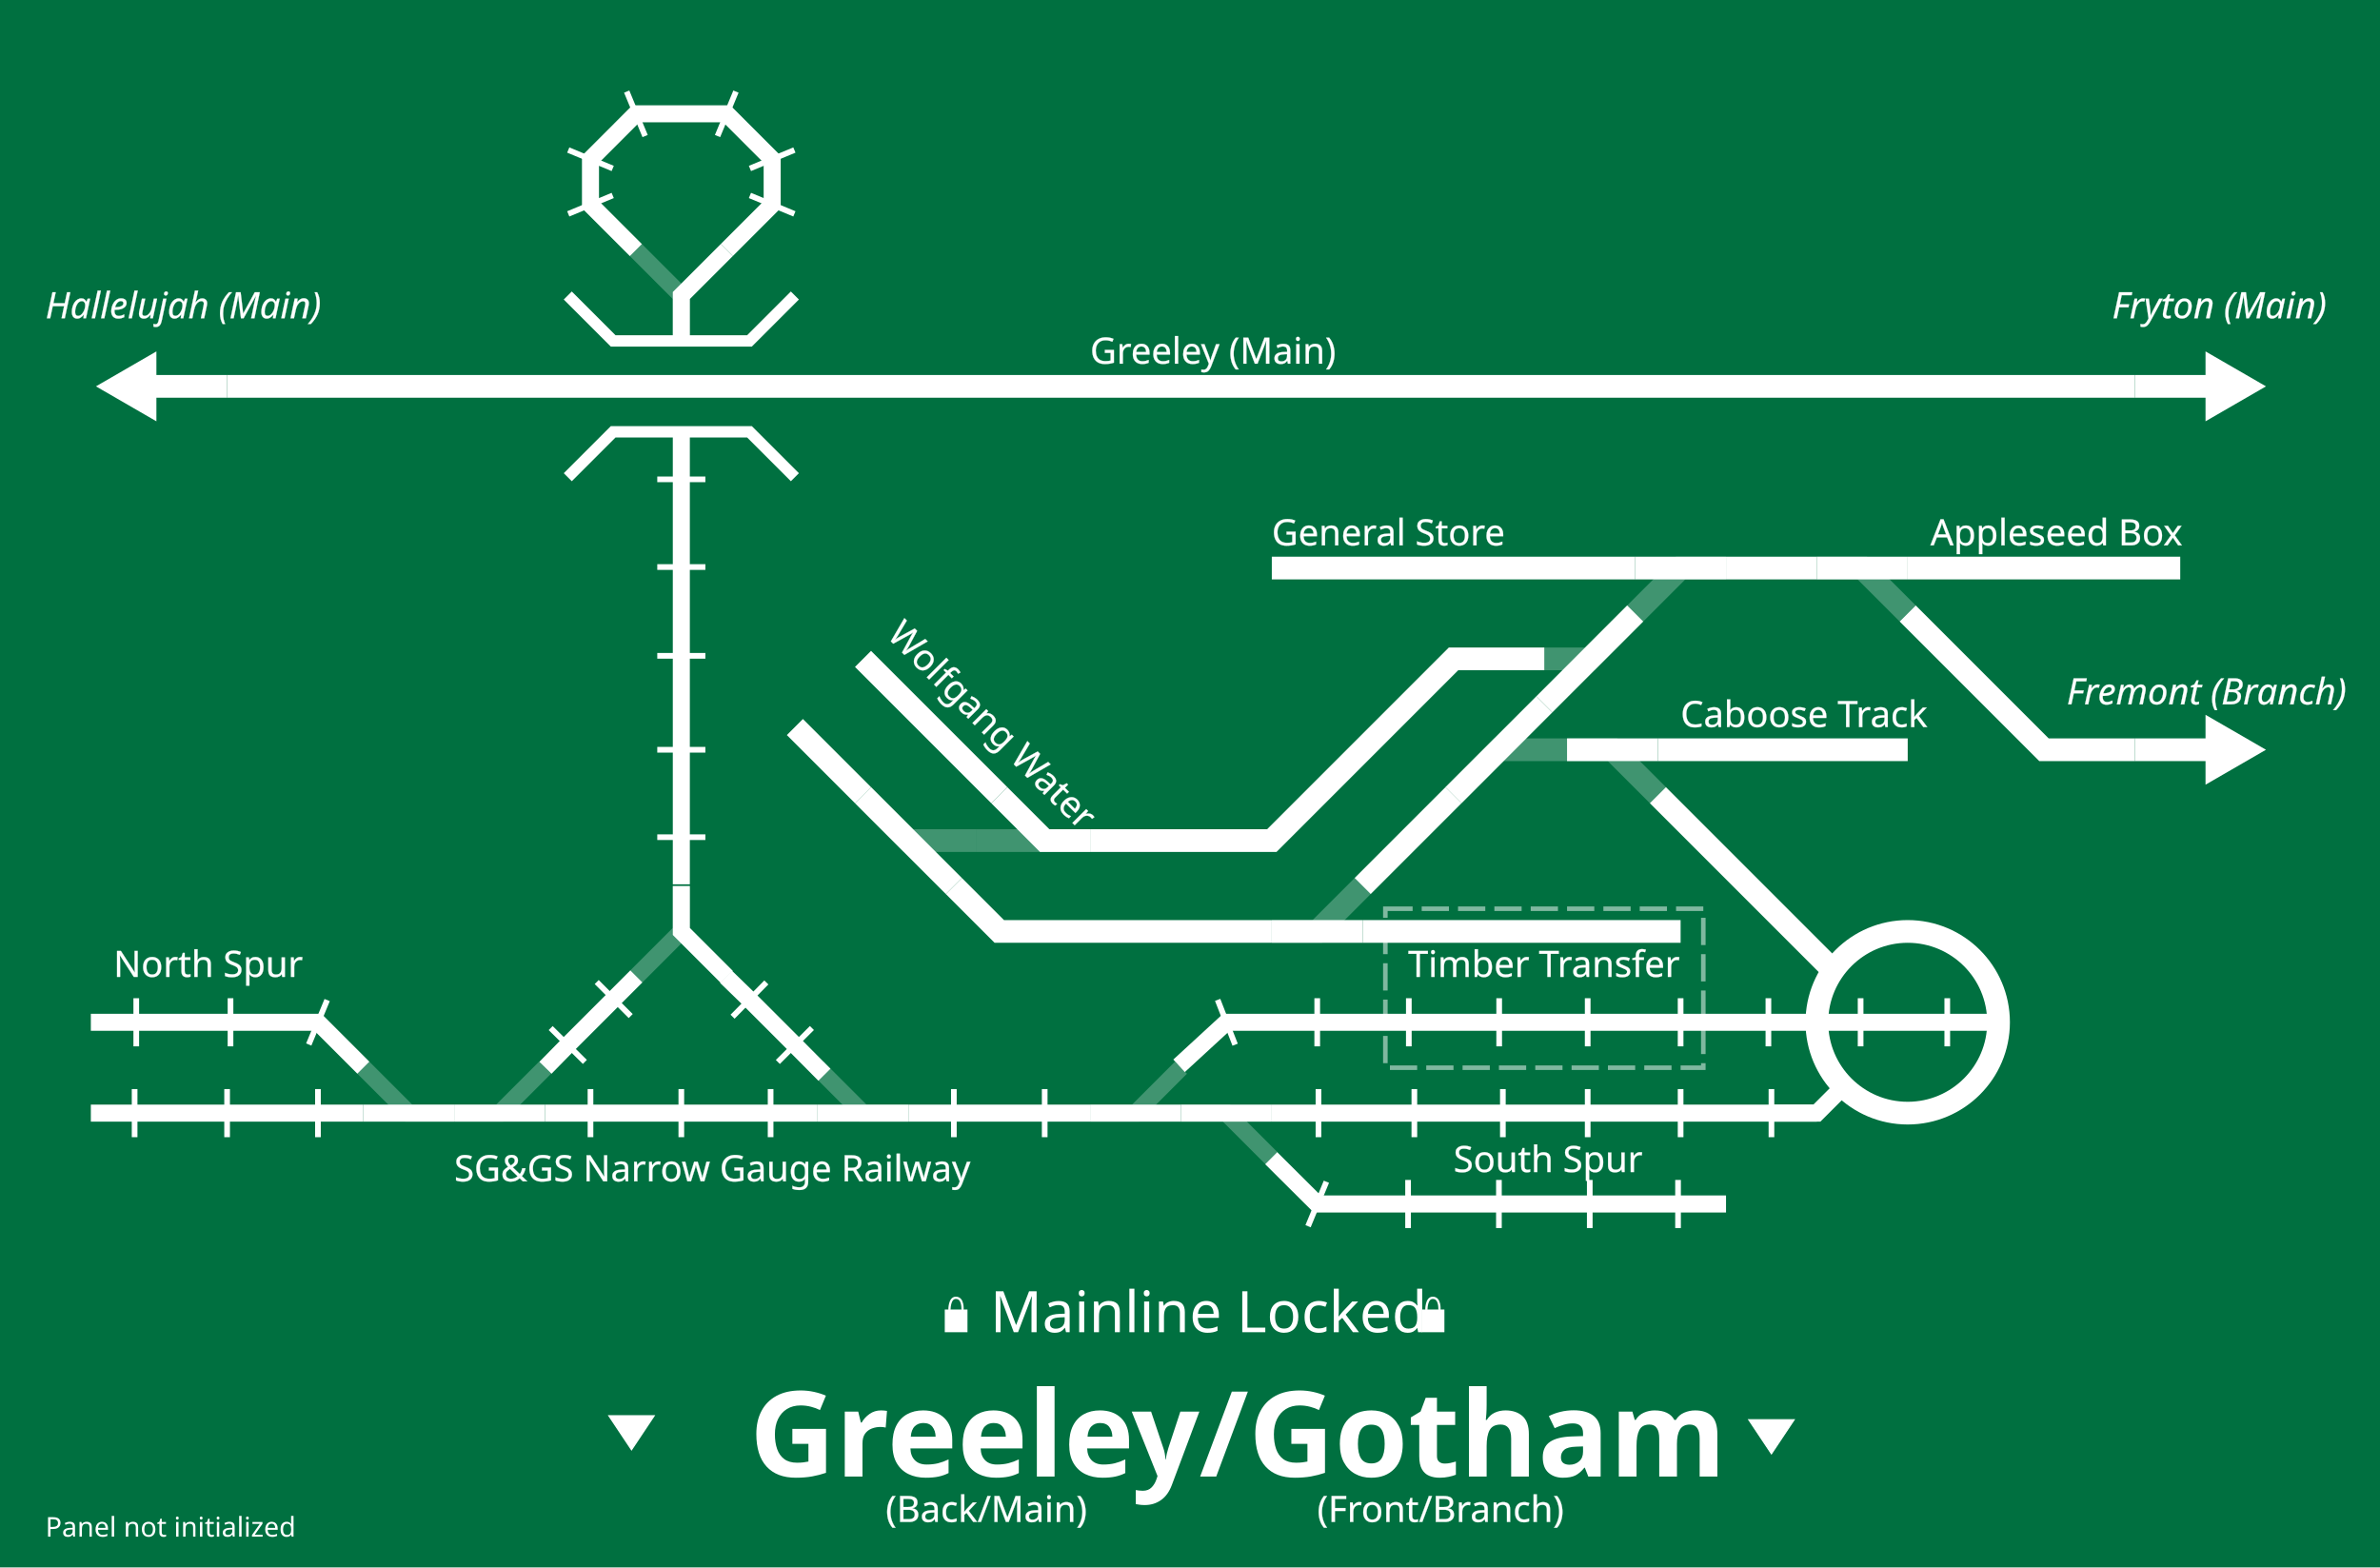
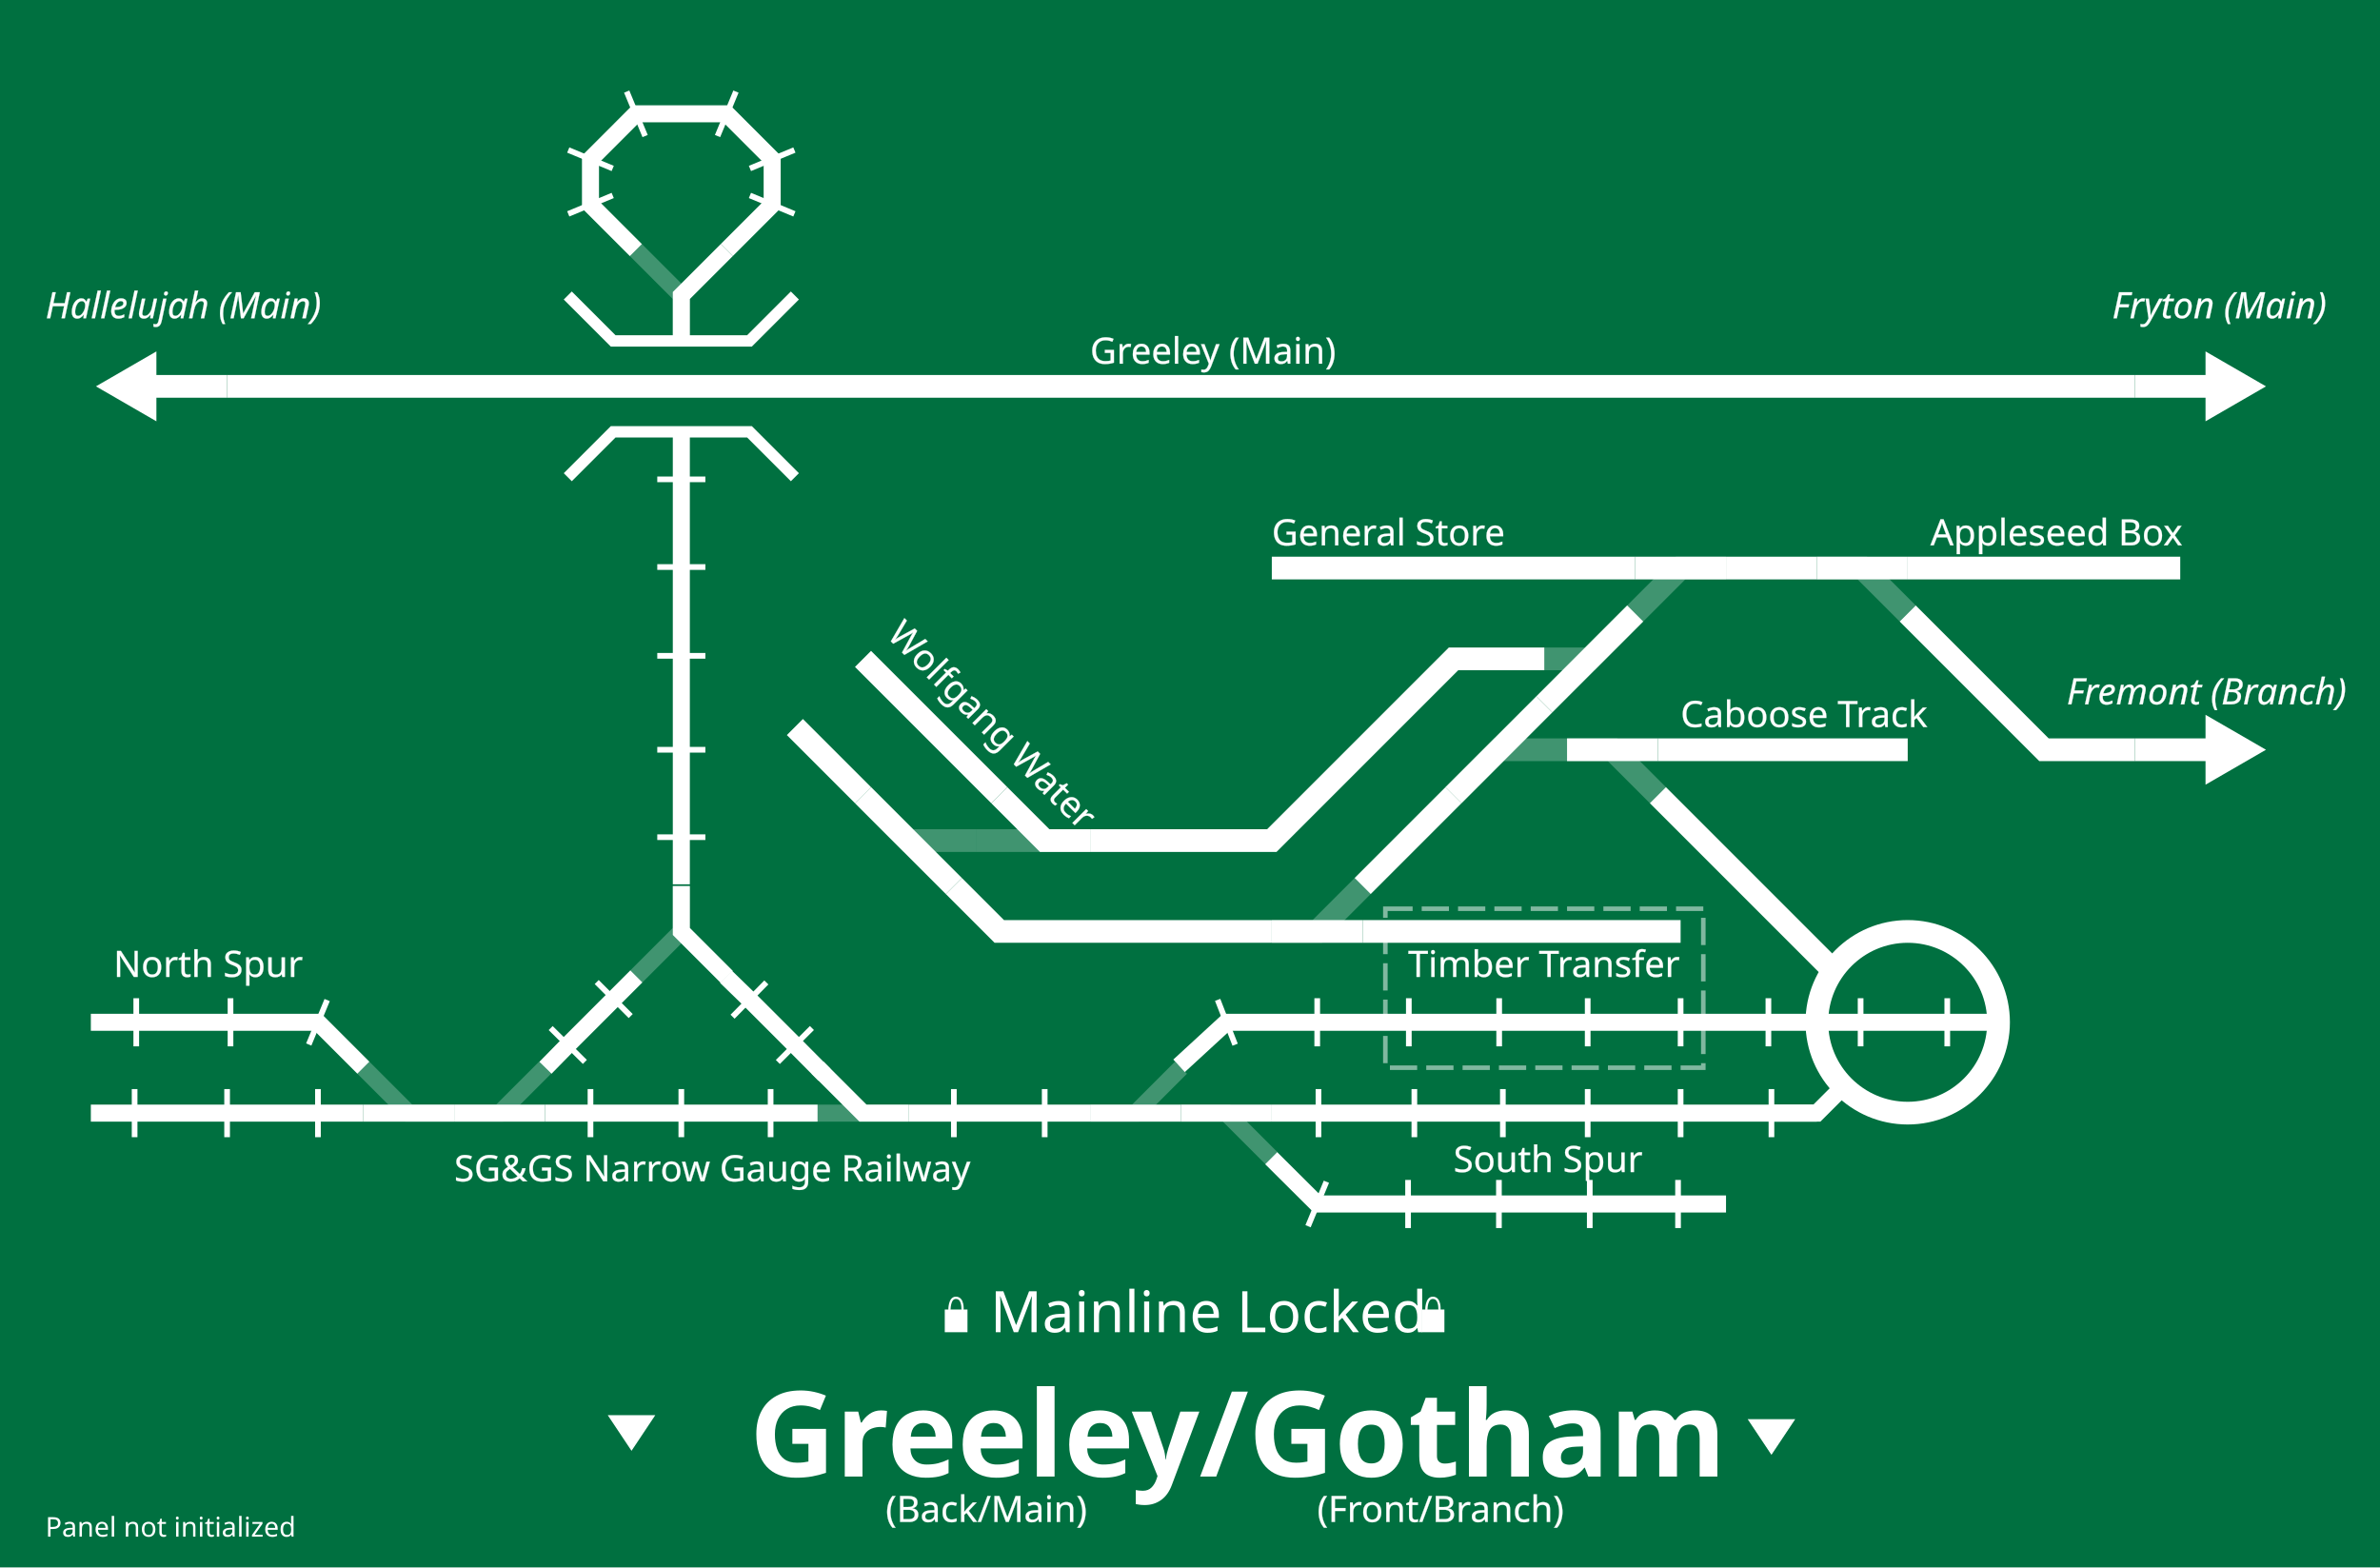
<svg xmlns="http://www.w3.org/2000/svg" xmlns:xlink="http://www.w3.org/1999/xlink" width="1047.958" height="690.115" id="svg2" version="1.1">
  <defs id="defs4">
    <marker orient="auto" refY="0.0" refX="0.0" id="StopS" style="overflow:visible">
      <path id="path4396" d="M 0,5.65 0,-5.65" style="fill:none;stroke:#ffffff;stroke-width:1pt" transform="scale(0.25,0.25)" />
    </marker>
    <marker orient="auto" refY="0.0" refX="0.0" id="StopL" style="overflow:visible">
      <path id="path4390" d="M 0.0,5.65 L 0.0,-5.65" style="fill:none;fill-opacity:0.75;fill-rule:evenodd;stroke:#000000;stroke-width:1.0pt" transform="scale(0.8)" />
    </marker>
    <marker orient="auto" refY="0.0" refX="0.0" id="DotL" style="overflow:visible">
      <path id="path4282" d="M -2.5,-1.0 C -2.5,1.76 -4.74,4.0 -7.5,4.0 C -10.26,4.0 -12.5,1.76 -12.5,-1.0 C -12.5,-3.76 -10.26,-6.0 -7.5,-6.0 C -4.74,-6.0 -2.5,-3.76 -2.5,-1.0 z " style="fill-rule:evenodd;stroke:#000000;stroke-width:1.0pt;marker-start:none;marker-end:none" transform="scale(0.8) translate(7.4, 1)" />
    </marker>
    <marker orient="auto" refY="0.0" refX="0.0" id="DotM" style="overflow:visible">
      <path id="path4285" d="M -2.5,-1.0 C -2.5,1.76 -4.74,4.0 -7.5,4.0 C -10.26,4.0 -12.5,1.76 -12.5,-1.0 C -12.5,-3.76 -10.26,-6.0 -7.5,-6.0 C -4.74,-6.0 -2.5,-3.76 -2.5,-1.0 z " style="fill-rule:evenodd;stroke:#000000;stroke-width:1.0pt;marker-start:none;marker-end:none" transform="scale(0.4) translate(7.4, 1)" />
    </marker>
    <linearGradient id="linearGradient5066">
      <stop style="stop-color:#000000;stop-opacity:0.188;" offset="0" id="stop5068" />
      <stop style="stop-color:#000000;stop-opacity:0;" offset="1" id="stop5070" />
    </linearGradient>
    <linearGradient id="linearGradient4692">
      <stop id="stop4694" offset="0" style="stop-color:#ffffff;stop-opacity:0.753;" />
      <stop id="stop4696" offset="1" style="stop-color:#ffffff;stop-opacity:0;" />
    </linearGradient>
    <linearGradient id="linearGradient4186">
      <stop style="stop-color:#808080;stop-opacity:1;" offset="0" id="stop4188" />
      <stop style="stop-color:#000000;stop-opacity:0;" offset="1" id="stop4190" />
    </linearGradient>
    <linearGradient id="linearGradient4137" paint="solid">
      <stop style="stop-color:#00ff00;stop-opacity:1;" offset="0" id="stop4139" />
    </linearGradient>
    <linearGradient xlink:href="#linearGradient4186" id="linearGradient4976" gradientUnits="userSpaceOnUse" x1="39.5" y1="75.114" x2="70.5" y2="75.114" />
    <linearGradient xlink:href="#linearGradient4186" id="linearGradient4978" gradientUnits="userSpaceOnUse" x1="39.5" y1="75.114" x2="70.5" y2="75.114" />
    <radialGradient xlink:href="#linearGradient4692" id="radialGradient5060" gradientUnits="userSpaceOnUse" cx="55" cy="75.114" fx="55" fy="75.114" r="15" />
    <radialGradient xlink:href="#linearGradient5066" id="radialGradient5064" gradientUnits="userSpaceOnUse" cx="55" cy="75.114" fx="55" fy="75.114" r="15" />
    <radialGradient xlink:href="#linearGradient4692" id="radialGradient4247" gradientUnits="userSpaceOnUse" cx="55" cy="75.114" fx="55" fy="75.114" r="15" />
    <radialGradient xlink:href="#linearGradient5066" id="radialGradient4249" gradientUnits="userSpaceOnUse" cx="55" cy="75.114" fx="55" fy="75.114" r="15" />
    <radialGradient xlink:href="#linearGradient5066" id="radialGradient4251" gradientUnits="userSpaceOnUse" cx="55" cy="75.114" fx="55" fy="75.114" r="15" />
    <linearGradient xlink:href="#linearGradient4186" id="linearGradient4253" gradientUnits="userSpaceOnUse" x1="39.5" y1="75.114" x2="70.5" y2="75.114" />
    <linearGradient xlink:href="#linearGradient4186" id="linearGradient4255" gradientUnits="userSpaceOnUse" x1="39.5" y1="75.114" x2="70.5" y2="75.114" />
    <marker orient="auto" refY="0" refX="0.6" id="TriangleAuthNBMarker" style="overflow:visible">
      <path id="TriangleAuthNBMarkerPath" d="m 5.77,0 -8.65,5 0,-10 8.65,5 z" style="fill:#00ff00;fill-rule:evenodd;stroke:#00ff00;stroke-width:1pt;marker-start:none" transform="scale(0.2,0.2)" />
    </marker>
    <marker orient="auto" refY="0" refX="-0.6" id="TriangleAuthSBMarker" style="overflow:visible">
      <path id="TriangleAuthSBMarkerPath" d="m 5.77,0 -8.65,5 0,-10 8.65,5 z" style="fill:#00ff00;fill-rule:evenodd;stroke:#00ff00;stroke-width:1pt;marker-start:none" transform="scale(-0.2,-0.2)" />
    </marker>
    <marker orient="auto" refY="0" refX="0.6" id="TriangleOccupiedNBMarker" style="overflow:visible">
      <path id="TriangleOccupiedNBMarkerPath" d="m 5.77,0 -8.65,5 0,-10 8.65,5 z" style="fill:#ff0000;fill-rule:evenodd;stroke:#ff0000;stroke-width:1pt;marker-start:none" transform="scale(0.2,0.2)" />
    </marker>
    <marker orient="auto" refY="0" refX="-0.6" id="TriangleOccupiedSBMarker" style="overflow:visible">
      <path id="TriangleOccupiedSBMarkerPath" d="m 5.77,0 -8.65,5 0,-10 8.65,5 z" style="fill:#ff0000;fill-rule:evenodd;stroke:#ff0000;stroke-width:1pt;marker-start:none" transform="scale(-0.2,-0.2)" />
    </marker>
    <marker orient="auto" refY="0" refX="0" id="TriangleOutM" style="overflow:visible">
      <path id="path4051" d="m 5.77,0 -8.65,5 0,-10 8.65,5 z" style="fill:#ffffff;fill-rule:evenodd;stroke:#ffffff;stroke-width:1pt;marker-start:none" transform="scale(0.25,0.25)" />
    </marker>
    <marker orient="auto" refY="0" refX="0" id="TriangleInM" style="overflow:visible">
      <path id="path4042" d="m 5.77,0 -8.65,5 0,-10 8.65,5 z" style="fill:#ffffff;fill-rule:evenodd;stroke:#ffffff;stroke-width:1pt;marker-start:none" transform="scale(-0.25,-0.25)" />
    </marker>
    <marker orient="auto" refY="0" refX="0" id="StopM" style="overflow:visible">
      <path id="path4078" d="M 0,5.65 0,-5.65" style="fill:none;stroke:#ffffff;stroke-width:2pt" transform="scale(0.4,0.4)" />
    </marker>
  </defs>
  <g id="backgroundLayer" transform="translate(0,-312.2474)" style="display:inline">
    <rect style="fill:#007040;fill-opacity:1;fill-rule:evenodd;stroke:none" id="panelBackground" width="1047.958" height="690.115" x="0" y="312.247" />
  </g>
  <g id="textLayer" transform="translate(0,-3.979754)" style="display:inline">
    <text xml:space="preserve" style="font-size:52.338px;font-style:normal;font-variant:normal;font-weight:bold;font-stretch:normal;text-align:start;line-height:125%;letter-spacing:0px;word-spacing:0px;writing-mode:lr-tb;text-anchor:start;fill:#ffffff;fill-opacity:1;stroke:none;font-family:Trebuchet MS;-inkscape-font-specification:Trebuchet MS Bold" x="330" y="654.094" id="panelTitle">
      <tspan id="tspan3823" x="330" y="654.094">Greeley/Gotham</tspan>
    </text>
    <text id="panelStatus" y="680.561" x="20" style="font-size:12px;font-style:normal;font-variant:normal;font-weight:normal;font-stretch:normal;text-align:start;line-height:125%;letter-spacing:0px;word-spacing:0px;writing-mode:lr-tb;text-anchor:start;fill:#ffffff;fill-opacity:1;stroke:none;font-family:Trebuchet MS;-inkscape-font-specification:Trebuchet MS" xml:space="preserve">
      <tspan y="680.561" x="20" id="tspanPanelStatus">Panel not initialized</tspan>
    </text>
    <path style="fill:#ffffff;fill-opacity:1;stroke:#ffffff;stroke-width:0.5px;stroke-linecap:butt;stroke-linejoin:miter;stroke-opacity:1" d="m 278.068,642.323 -10,-15 20,0 z" id="leftLevelTriangle" />
    <use x="0" y="0" xlink:href="#leftLevelTriangle" id="rightLevelTriangle" transform="translate(501.9322,1.77109)" width="1047.958" height="690.115" />
    <g id="mainlineLockedGroup" transform="translate(36,486.4666)">
      <text xml:space="preserve" style="font-size:25.23px;font-style:normal;font-variant:normal;font-weight:normal;font-stretch:normal;text-align:start;line-height:125%;letter-spacing:0px;word-spacing:0px;writing-mode:lr-tb;text-anchor:start;fill:#ffffff;fill-opacity:1;stroke:none;font-family:Trebuchet MS;-inkscape-font-specification:Trebuchet MS" x="400" y="104.094" id="mainlineLockedText">
        <tspan y="104.094" x="400" id="tspan3321">Mainline Locked</tspan>
      </text>
      <g id="leftLock">
        <rect id="lockBody" width="10" height="10" x="380" y="94.094" style="fill:#ffffff;fill-opacity:1;stroke:none" />
        <path style="fill:none;stroke:#ffffff;stroke-width:1px;stroke-linecap:butt;stroke-linejoin:miter;stroke-opacity:1" d="m 382.068,94.274 c 0,0 -0.12,-5.383 2.818,-5.323 3.358,-0.06 2.924,5.323 2.924,5.323" id="path4159" />
      </g>
      <use height="690.115" width="1047.958" transform="translate(210,1.3237304e-6)" id="rightLock" xlink:href="#leftLock" y="0" x="0" />
    </g>
    <text transform="translate(0,3.9797)" xml:space="preserve" style="font-size:16px;font-style:normal;font-variant:normal;font-weight:normal;font-stretch:normal;text-align:start;line-height:125%;letter-spacing:0px;word-spacing:0px;writing-mode:lr-tb;text-anchor:start;fill:#ffffff;fill-opacity:1;stroke:#ffffff;stroke-width:0.1;stroke-miterlimit:4;stroke-opacity:1;stroke-dasharray:none;display:inline;font-family:Trebuchet MS;-inkscape-font-specification:Trebuchet MS" x="390" y="670.115" id="text4352">
      <tspan x="390" y="670.115" id="tspan4354">(Back/Main)</tspan>
    </text>
    <text transform="translate(0,3.9797)" id="text4356" y="670.115" x="580" style="font-size:16px;font-style:normal;font-variant:normal;font-weight:normal;font-stretch:normal;text-align:start;line-height:125%;letter-spacing:0px;word-spacing:0px;writing-mode:lr-tb;text-anchor:start;fill:#ffffff;fill-opacity:1;stroke:#ffffff;stroke-width:0.1;stroke-miterlimit:4;stroke-opacity:1;stroke-dasharray:none;display:inline;font-family:Trebuchet MS;-inkscape-font-specification:Trebuchet MS" xml:space="preserve">
      <tspan id="tspan4358" y="670.115" x="580">(Front/Branch)</tspan>
    </text>
  </g>
  <g id="industrialTrackLayer" transform="translate(0,-3.979754)" style="display:inline">
    <path id="path3235" d="m 980,334.094 -40,0" style="fill:none;stroke:#ffffff;stroke-width:10;stroke-linecap:butt;stroke-linejoin:miter;stroke-miterlimit:4;stroke-opacity:1;stroke-dasharray:none;marker-start:url(#TriangleInM);display:inline" />
    <path style="fill:none;stroke:#ffffff;stroke-width:10;stroke-linecap:butt;stroke-linejoin:miter;stroke-miterlimit:4;stroke-opacity:1;stroke-dasharray:none" d="m 740,414.094 -140,0" id="path3174" />
    <path id="path3194" d="m 380,354.094 -30,-30" style="fill:none;stroke:#ffffff;stroke-width:10;stroke-linecap:butt;stroke-linejoin:miter;stroke-miterlimit:4;stroke-opacity:1;stroke-dasharray:none" />
    <path id="path4048" d="m 720,254.095 -160,0" style="fill:none;stroke:#ffffff;stroke-width:10;stroke-linecap:butt;stroke-linejoin:miter;stroke-miterlimit:4;stroke-opacity:1;stroke-dasharray:none" />
    <path style="fill:none;stroke:#ffffff;stroke-width:10;stroke-linecap:butt;stroke-linejoin:miter;stroke-miterlimit:4;stroke-opacity:1;stroke-dasharray:none" d="m 810,434.094 -80,-80" id="path4052" />
    <path id="path4054" d="m 960,254.095 -120,0" style="fill:none;stroke:#ffffff;stroke-width:10;stroke-linecap:butt;stroke-linejoin:miter;stroke-miterlimit:4;stroke-opacity:1;stroke-dasharray:none" />
    <path id="path4058" d="m 560,414.094 -120,0 -20,-20" style="fill:none;stroke:#ffffff;stroke-width:10;stroke-linecap:butt;stroke-linejoin:miter;stroke-miterlimit:4;stroke-opacity:1;stroke-dasharray:none" />
    <path style="fill:none;stroke:#ffffff;stroke-width:10;stroke-linecap:butt;stroke-linejoin:miter;stroke-miterlimit:4;stroke-opacity:1;stroke-dasharray:none" d="m 940,334.094 -40,0 -60,-60" id="path4060" />
    <path style="fill:none;stroke:#ffffff;stroke-width:10;stroke-linecap:butt;stroke-linejoin:miter;stroke-miterlimit:4;stroke-opacity:1;stroke-dasharray:none" d="m 840,334.094 -110,0" id="path4064" />
    <g style="display:inline" id="g4516" transform="matrix(-1,0,0,1,760,-160)">
      <path style="opacity:0.25;fill:none;stroke:#ffffff;stroke-width:10;stroke-linecap:butt;stroke-linejoin:miter;stroke-miterlimit:4;stroke-opacity:1;stroke-dasharray:none;display:inline" d="m 200,574.095 -20,0 -20,-20" id="TO214.R" />
      <path id="TO214.N" d="m 200,574.095 -40,0" style="fill:none;stroke:#ffffff;stroke-width:10;stroke-linecap:butt;stroke-linejoin:miter;stroke-miterlimit:4;stroke-opacity:1;stroke-dasharray:none;display:inline" />
    </g>
    <g transform="translate(280,-200)" id="g4523" style="display:inline">
      <path style="opacity:0.25;fill:none;stroke:#ffffff;stroke-width:10;stroke-linecap:butt;stroke-linejoin:miter;stroke-miterlimit:4;stroke-opacity:1;stroke-dasharray:none;display:inline" d="m 200,574.095 -50,0" id="TO213A.R" />
      <path id="TO213A.N" d="m 200,574.095 -20,0 -20,-20" style="fill:none;stroke:#ffffff;stroke-width:10;stroke-linecap:butt;stroke-linejoin:miter;stroke-miterlimit:4;stroke-opacity:1;stroke-dasharray:none;display:inline" />
    </g>
    <g transform="matrix(1,0,0,-1,560,828.189)" id="g4529" style="display:inline">
      <path id="TO211.N" d="m 200,574.095 -20,0 -20,-20" style="opacity:0.25;fill:none;stroke:#ffffff;stroke-width:10;stroke-linecap:butt;stroke-linejoin:miter;stroke-miterlimit:4;stroke-opacity:1;stroke-dasharray:none;display:inline" />
      <path style="fill:none;stroke:#ffffff;stroke-width:10;stroke-linecap:butt;stroke-linejoin:miter;stroke-miterlimit:4;stroke-opacity:1;stroke-dasharray:none;display:inline" d="m 200,574.095 -40,0" id="TO211.R" />
    </g>
    <g style="display:inline" id="g4559" transform="matrix(-1,0,0,-1,1000,828.189)">
      <path style="opacity:0.25;fill:none;stroke:#ffffff;stroke-width:10;stroke-linecap:butt;stroke-linejoin:miter;stroke-miterlimit:4;stroke-opacity:1;stroke-dasharray:none;display:inline" d="m 200,574.095 -20,0 -20,-20" id="TO210.R" />
      <path id="TO210.N" d="m 200,574.095 -40,0" style="fill:none;stroke:#ffffff;stroke-width:10;stroke-linecap:butt;stroke-linejoin:miter;stroke-miterlimit:4;stroke-opacity:1;stroke-dasharray:none;display:inline" />
    </g>
    <g id="g4601" style="display:inline" transform="matrix(-1,0,0,1,840,-220)">
      <path id="TO212B.N" d="m 200,574.095 -20,-20 -30,0" style="opacity:0.25;fill:none;stroke:#ffffff;stroke-width:10;stroke-linecap:butt;stroke-linejoin:miter;stroke-miterlimit:4;stroke-opacity:1;stroke-dasharray:none;display:inline" />
      <path style="fill:none;stroke:#ffffff;stroke-width:10;stroke-linecap:butt;stroke-linejoin:miter;stroke-miterlimit:4;stroke-opacity:1;stroke-dasharray:none;display:inline" d="m 200,574.095 -40,-40" id="TO212B.R" />
    </g>
    <g style="display:inline" id="g4625" transform="matrix(-1,0,0,-1,890,908.189)">
      <path style="opacity:0.25;fill:none;stroke:#ffffff;stroke-width:10;stroke-linecap:butt;stroke-linejoin:miter;stroke-miterlimit:4;stroke-opacity:1;stroke-dasharray:none;display:inline" d="m 200,574.095 -20,0 -20,-20" id="TO215.N" />
      <path id="TO215.R" d="m 200,574.095 -40,0" style="fill:none;stroke:#ffffff;stroke-width:10;stroke-linecap:butt;stroke-linejoin:miter;stroke-miterlimit:4;stroke-opacity:1;stroke-dasharray:none;display:inline" />
    </g>
    <path style="fill:none;stroke:#ffffff;stroke-width:10;stroke-linecap:butt;stroke-linejoin:miter;stroke-miterlimit:4;stroke-opacity:1;stroke-dasharray:none" d="m 440,354.094 -60,-60" id="path3203" />
    <g transform="matrix(-1,0,0,1,400,-80)" id="g3205" style="stroke-width:7.5;stroke-miterlimit:4;stroke-dasharray:none;stroke-dashoffset:0;display:inline">
-       <path id="TO219.R" d="m 200,574.095 -20,0 -20,-20" style="opacity:0.25;fill:none;stroke:#ffffff;stroke-width:7.5;stroke-linecap:butt;stroke-linejoin:miter;stroke-miterlimit:4;stroke-opacity:1;stroke-dasharray:none;stroke-dashoffset:0;display:inline" />
-       <path style="fill:none;stroke:#ffffff;stroke-width:7.5;stroke-linecap:butt;stroke-linejoin:miter;stroke-miterlimit:4;stroke-opacity:1;stroke-dasharray:none;stroke-dashoffset:0;display:inline" d="m 200,574.095 -40,0" id="TO219.N" />
+       <path id="TO219.N" d="m 200,574.095 -20,0 -20,-20" style="opacity:0.25;fill:none;stroke:#ffffff;stroke-width:7.5;stroke-linecap:butt;stroke-linejoin:miter;stroke-miterlimit:4;stroke-opacity:1;stroke-dasharray:none;stroke-dashoffset:0;display:inline" />
+       <path style="fill:none;stroke:#ffffff;stroke-width:7.5;stroke-linecap:butt;stroke-linejoin:miter;stroke-miterlimit:4;stroke-opacity:1;stroke-dasharray:none;stroke-dashoffset:0;display:inline" d="m 200,574.095 -40,0" id="TO219.R" />
    </g>
    <path style="fill:none;stroke:#ffffff;stroke-width:7.5;stroke-linecap:butt;stroke-linejoin:miter;stroke-miterlimit:4;stroke-opacity:1;stroke-dasharray:none;stroke-dashoffset:0;marker-mid:url(#StopS)" d="m 360,494.094 -20.689,0 -39.311,0 -40,0 -20,0" id="path3211" />
    <g style="stroke-width:7.5;stroke-miterlimit:4;stroke-dasharray:none;stroke-dashoffset:0;display:inline" id="g3967" transform="translate(200,-80)">
-       <path style="opacity:0.25;fill:none;stroke:#ffffff;stroke-width:7.5;stroke-linecap:butt;stroke-linejoin:miter;stroke-miterlimit:4;stroke-opacity:1;stroke-dasharray:none;stroke-dashoffset:0;display:inline" d="m 200,574.095 -20,0 -20,-20" id="TO222.N" />
-       <path id="TO222.R" d="m 200,574.095 -40,0" style="fill:none;stroke:#ffffff;stroke-width:7.5;stroke-linecap:butt;stroke-linejoin:miter;stroke-miterlimit:4;stroke-opacity:1;stroke-dasharray:none;stroke-dashoffset:0;display:inline" />
+       <path id="TO222.R" d="m 200,574.095 -40,0" style="opacity:0.25;fill:none;stroke:#ffffff;stroke-width:7.5;stroke-linecap:butt;stroke-linejoin:miter;stroke-miterlimit:4;stroke-opacity:1;stroke-dasharray:none;stroke-dashoffset:0;display:inline" />
+       <path style="fill:none;stroke:#ffffff;stroke-width:7.5;stroke-linecap:butt;stroke-linejoin:miter;stroke-miterlimit:4;stroke-opacity:1;stroke-dasharray:none;stroke-dashoffset:0;display:inline" d="m 200,574.095 -20,0 -20,-20" id="TO222.N" />
    </g>
    <g transform="matrix(0,-1,1,0,-274.0945,594.0945)" id="g3973" style="stroke-width:7.5;stroke-miterlimit:4;stroke-dasharray:none;stroke-dashoffset:0;display:inline">
      <path id="TO223.R" d="m 200,574.095 -20,0 -20,-20" style="opacity:0.25;fill:none;stroke:#ffffff;stroke-width:7.5;stroke-linecap:butt;stroke-linejoin:miter;stroke-miterlimit:4;stroke-opacity:1;stroke-dasharray:none;stroke-dashoffset:0;display:inline" />
      <path style="fill:none;stroke:#ffffff;stroke-width:7.5;stroke-linecap:butt;stroke-linejoin:miter;stroke-miterlimit:4;stroke-opacity:1;stroke-dasharray:none;stroke-dashoffset:0;display:inline" d="m 200,574.095 -20,0 -20,20" id="TO223.N" />
    </g>
    <path id="path3981" d="M 363.009,477.188 350,464.094 l -20,-20 -10.301,-10" style="fill:none;stroke:#ffffff;stroke-width:7.5;stroke-linecap:butt;stroke-linejoin:miter;stroke-miterlimit:4;stroke-opacity:1;stroke-dasharray:none;stroke-dashoffset:0;marker-mid:url(#StopS)" />
    <path style="fill:none;stroke:#ffffff;stroke-width:7.5;stroke-linecap:butt;stroke-linejoin:miter;stroke-miterlimit:4;stroke-opacity:1;stroke-dasharray:none;stroke-dashoffset:0;marker-mid:url(#StopS)" d="M 240.152,474.142 250,464.094 l 20.23,-20.23 9.958,-9.958" id="path3983" />
    <path id="path3985" d="m 300,393.343 0,-20.745 0,-38.504 0,-41.353 0,-39.098 0,-38.599 0,-20.95" style="fill:none;stroke:#ffffff;stroke-width:7.5;stroke-linecap:butt;stroke-linejoin:miter;stroke-miterlimit:4;stroke-opacity:1;stroke-dasharray:none;stroke-dashoffset:0;marker-mid:url(#StopS)" />
    <path style="fill:none;stroke:#ffffff;stroke-width:7.5;stroke-linecap:butt;stroke-linejoin:miter;stroke-miterlimit:4;stroke-opacity:1;stroke-dasharray:none;stroke-dashoffset:0;marker-mid:url(#StopS)" d="m 400,494.094 20,0 40,0 20,0" id="path3987" />
    <g style="stroke-width:7.5;stroke-miterlimit:4;stroke-dasharray:none;stroke-dashoffset:0;display:inline" id="g5042" transform="matrix(0,1,1,0,-274.0945,-45.9055)">
      <path style="opacity:0.25;fill:none;stroke:#ffffff;stroke-width:7.5;stroke-linecap:butt;stroke-linejoin:miter;stroke-miterlimit:4;stroke-opacity:1;stroke-dasharray:none;stroke-dashoffset:0;display:inline" d="m 200,574.095 -20,0 -20,-20" id="TO224.N" />
      <path id="TO224.R" d="m 200,574.095 -20,0 -20,20" style="fill:none;stroke:#ffffff;stroke-width:7.5;stroke-linecap:butt;stroke-linejoin:miter;stroke-miterlimit:4;stroke-opacity:1;stroke-dasharray:none;stroke-dashoffset:0;display:inline" />
    </g>
    <path id="path5048" d="m 320,114.094 20,-20 0,-20 -20,-20 -40,0 -20,20 0,20 20,20" style="fill:none;stroke:#ffffff;stroke-width:7.5;stroke-linecap:butt;stroke-linejoin:miter;stroke-miterlimit:4;stroke-opacity:1;stroke-dasharray:none;stroke-dashoffset:0;marker-mid:url(#StopS)" />
    <path style="fill:none;stroke:#ffffff;stroke-width:5;stroke-linecap:butt;stroke-linejoin:miter;stroke-miterlimit:4;stroke-opacity:1;stroke-dasharray:none;stroke-dashoffset:0" id="path5050" d="m 1000,410.115 a 20,20 0 1 1 -40,0 20,20 0 1 1 40,0 z" transform="matrix(2,0,0,2,-1120,-366.135)" />
    <path id="path3128" d="m 350,214.095 -20,-20 -60,0 -20,20" style="fill:none;stroke:#ffffff;stroke-width:5;stroke-linecap:butt;stroke-linejoin:miter;stroke-miterlimit:4;stroke-opacity:1;stroke-dasharray:none;display:inline" />
    <path style="fill:none;stroke:#ffffff;stroke-width:5;stroke-linecap:butt;stroke-linejoin:miter;stroke-miterlimit:4;stroke-opacity:1;stroke-dasharray:none;display:inline" d="m 350,134.095 -20,20 -60,0 -20,-20" id="path3965" />
    <g transform="translate(0,-80)" id="g3479" style="stroke-width:7.5;stroke-miterlimit:4;stroke-dasharray:none;stroke-dashoffset:0;display:inline">
      <path id="TO218.R" d="m 200,574.095 -20,0 -20,-20" style="opacity:0.25;fill:none;stroke:#ffffff;stroke-width:7.5;stroke-linecap:butt;stroke-linejoin:miter;stroke-miterlimit:4;stroke-opacity:1;stroke-dasharray:none;stroke-dashoffset:0;display:inline" />
      <path style="fill:none;stroke:#ffffff;stroke-width:7.5;stroke-linecap:butt;stroke-linejoin:miter;stroke-miterlimit:4;stroke-opacity:1;stroke-dasharray:none;stroke-dashoffset:0;display:inline" d="m 200,574.095 -40,0" id="TO218.N" />
    </g>
    <path style="fill:none;stroke:#ffffff;stroke-width:7.5;stroke-linecap:butt;stroke-linejoin:miter;stroke-miterlimit:4;stroke-opacity:1;stroke-dasharray:none;stroke-dashoffset:0;marker-mid:url(#StopS)" d="m 40,494.094 19.272,0 40.728,0 40,0 20,0" id="path3489" />
    <path style="fill:none;stroke:#ffffff;stroke-width:7.5;stroke-linecap:butt;stroke-linejoin:miter;stroke-miterlimit:4;stroke-opacity:1;stroke-dasharray:none;stroke-dashoffset:0;marker-mid:url(#StopS)" d="m 40,454.094 20,0 41.494,0 38.506,0 20,20" id="path3493" />
    <g style="stroke-width:7.5;stroke-miterlimit:4;stroke-dasharray:none;stroke-dashoffset:0;display:inline" id="g3497" transform="matrix(-1,0,0,1,680,-80)">
      <path style="opacity:0.25;fill:none;stroke:#ffffff;stroke-width:7.5;stroke-linecap:butt;stroke-linejoin:miter;stroke-miterlimit:4;stroke-opacity:1;stroke-dasharray:none;stroke-dashoffset:0;display:inline" d="m 200,574.095 -20,0 -20,-20" id="TO221.R" />
      <path id="TO221.N" d="m 200,574.095 -40,0" style="fill:none;stroke:#ffffff;stroke-width:7.5;stroke-linecap:butt;stroke-linejoin:miter;stroke-miterlimit:4;stroke-opacity:1;stroke-dasharray:none;stroke-dashoffset:0;display:inline" />
    </g>
    <g transform="matrix(-1,0,0,-1,720,1068.189)" id="g3503" style="stroke-width:7.5;stroke-miterlimit:4;stroke-dasharray:none;stroke-dashoffset:0;display:inline">
      <path id="TO220.N" d="m 200,574.095 -20,0 -20,-20" style="opacity:0.25;fill:none;stroke:#ffffff;stroke-width:7.5;stroke-linecap:butt;stroke-linejoin:miter;stroke-miterlimit:4;stroke-opacity:1;stroke-dasharray:none;stroke-dashoffset:0;display:inline" />
      <path style="fill:none;stroke:#ffffff;stroke-width:7.5;stroke-linecap:butt;stroke-linejoin:miter;stroke-miterlimit:4;stroke-opacity:1;stroke-dasharray:none;stroke-dashoffset:0;display:inline" d="m 200,574.095 -40,0" id="TO220.R" />
    </g>
    <path id="path3509" d="M 519.165,473.26 540,454.094 l 40,0 40.33,0 39.786,0 38.974,0 40.911,0 38.66,0 40.597,0 38.162,0 22.581,0" style="fill:none;stroke:#ffffff;stroke-width:7.5;stroke-linecap:butt;stroke-linejoin:miter;stroke-miterlimit:4;stroke-opacity:1;stroke-dasharray:none;stroke-dashoffset:0;marker-mid:url(#StopS)" />
    <path style="fill:none;stroke:#ffffff;stroke-width:7.5;stroke-linecap:butt;stroke-linejoin:miter;stroke-miterlimit:4;stroke-opacity:1;stroke-dasharray:none;stroke-dashoffset:0;marker-mid:url(#StopS)" d="m 560,494.094 20.544,0 42.221,0 38.974,0 37.35,0 40.911,0 40,0 20,0" id="path3511" />
    <path style="fill:none;stroke:#ffffff;stroke-width:7.5;stroke-linecap:butt;stroke-linejoin:miter;stroke-miterlimit:4;stroke-opacity:1;stroke-dasharray:none;stroke-dashoffset:0;marker-mid:url(#StopS)" d="m 760,534.095 -21.126,0 -38.874,0 -40,0 -40,0 -40,0 -20.253,-20.152" id="path3513" />
    <g style="display:inline" id="g3493" transform="matrix(1,0,0,-1,520,888.189)">
      <path style="opacity:0.25;fill:none;stroke:#ffffff;stroke-width:10;stroke-linecap:butt;stroke-linejoin:miter;stroke-miterlimit:4;stroke-opacity:1;stroke-dasharray:none;display:inline" d="m 200,614.095 -20,-20 -20,0" id="TO212A.N" />
      <path id="TO212A.R" d="m 200,614.095 -40,-40" style="fill:none;stroke:#ffffff;stroke-width:10;stroke-linecap:butt;stroke-linejoin:miter;stroke-miterlimit:4;stroke-opacity:1;stroke-dasharray:none;display:inline" />
    </g>
    <path id="path3500" d="m 640,354.094 -40,40" style="fill:none;stroke:#ffffff;stroke-width:10;stroke-linecap:butt;stroke-linejoin:miter;stroke-miterlimit:4;stroke-opacity:1;stroke-dasharray:none" />
    <path style="fill:none;stroke:#ffffff;stroke-width:10;stroke-linecap:butt;stroke-linejoin:miter;stroke-miterlimit:4;stroke-opacity:1;stroke-dasharray:none" d="m 680,294.094 -40,0 -80,80 -80,0" id="path3502" />
    <g transform="matrix(-1,0,0,-1,580,968.189)" id="g3504" style="display:inline">
      <path id="TO213B.R" d="m 200,614.095 -20,-20 -30,0" style="opacity:0.25;fill:none;stroke:#ffffff;stroke-width:10;stroke-linecap:butt;stroke-linejoin:miter;stroke-miterlimit:4;stroke-opacity:1;stroke-dasharray:none;display:inline" />
      <path style="fill:none;stroke:#ffffff;stroke-width:10;stroke-linecap:butt;stroke-linejoin:miter;stroke-miterlimit:4;stroke-opacity:1;stroke-dasharray:none;display:inline" d="m 200,614.095 -40,-40" id="TO213B.N" />
    </g>
    <path id="path4344" d="m 800,254.095 -40,0" style="fill:none;stroke:#ffffff;stroke-width:10;stroke-linecap:butt;stroke-linejoin:miter;stroke-miterlimit:4;stroke-opacity:1;stroke-dasharray:none" />
    <path id="path4868" d="m 780,494.094 20,0 10,-10" style="fill:none;stroke:#ffffff;stroke-width:7.5;stroke-linecap:butt;stroke-linejoin:miter;stroke-miterlimit:4;stroke-opacity:1;stroke-dasharray:none;stroke-dashoffset:0;marker-mid:none" />
  </g>
  <g id="mainlineTrackLayer" transform="translate(0,-3.979754)" style="display:inline">
    <path style="fill:none;stroke:#ffffff;stroke-width:10;stroke-linecap:butt;stroke-linejoin:miter;stroke-miterlimit:4;stroke-opacity:1;stroke-dasharray:none;marker-start:url(#TriangleInM);display:inline" d="m 980,174.095 -40,0" id="path3233" />
    <path id="path3332" d="m 60,174.095 40,0" style="fill:none;stroke:#ffffff;stroke-width:10;stroke-linecap:butt;stroke-linejoin:miter;stroke-miterlimit:4;stroke-opacity:1;stroke-dasharray:none;marker-start:url(#TriangleInM);display:inline" />
    <path style="fill:none;stroke:#ffffff;stroke-width:10;stroke-linecap:butt;stroke-linejoin:miter;stroke-miterlimit:4;stroke-opacity:1;stroke-dasharray:none;display:inline" d="m 940,174.095 -840,0" id="path3150" />
  </g>
  <g id="mainlinePanelLinkLayer" transform="translate(0,-5.4327394e-5)" style="display:inline">
-     <a xlink:href="Hallelujah.svg" id="daytonIndustrialLink" transform="translate(-90,54.00005)">
+     <a xlink:href="Hallelujah.svg" transform="translate(-90,54.00005)" id="daytonIndustrialLink">
      <text id="text3305" y="86.115" x="110" style="font-size:16px;font-style:italic;font-variant:normal;font-weight:normal;font-stretch:normal;text-align:start;line-height:125%;letter-spacing:0px;word-spacing:0px;writing-mode:lr-tb;text-anchor:start;fill:#ffffff;fill-opacity:1;stroke:#ffffff;stroke-width:0.1;stroke-miterlimit:4;stroke-opacity:1;stroke-dasharray:none;font-family:Trebuchet MS;-inkscape-font-specification:Trebuchet MS Italic" xml:space="preserve">
        <tspan id="tspan3307" y="86.115" x="110">Hallelujah (Main)</tspan>
      </text>
    </a>
-     <a xlink:href="Fryton_Fremont.svg" transform="translate(820,54.00005)" id="a4142">
+     <a xlink:href="Fryton_Fremont.svg" id="a4142" transform="translate(820,54.00005)">
      <text xml:space="preserve" style="font-size:16px;font-style:italic;font-variant:normal;font-weight:normal;font-stretch:normal;text-align:start;line-height:125%;letter-spacing:0px;word-spacing:0px;writing-mode:lr-tb;text-anchor:start;fill:#ffffff;fill-opacity:1;stroke:#ffffff;stroke-width:0.1;stroke-miterlimit:4;stroke-opacity:1;stroke-dasharray:none;font-family:Trebuchet MS;-inkscape-font-specification:Trebuchet MS Italic" x="110" y="86.115" id="text4144">
        <tspan x="110" y="86.115" id="tspan4146">Fryton (Main)</tspan>
      </text>
    </a>
  </g>
  <g id="industrialPanelLinkLayer" transform="translate(0,-5.0432739e-4)" style="display:inline">
-     <a xlink:href="Fryton_Fremont.svg" id="a4148" transform="translate(790,64.0005)" style="display:inline">
+     <a xlink:href="Fryton_Fremont.svg" style="display:inline" transform="translate(790,64.0005)" id="a4148">
      <text xml:space="preserve" style="font-size:16px;font-style:italic;font-variant:normal;font-weight:normal;font-stretch:normal;text-align:start;line-height:125%;letter-spacing:0px;word-spacing:0px;writing-mode:lr-tb;text-anchor:start;fill:#ffffff;fill-opacity:1;stroke:#ffffff;stroke-width:0.1;stroke-miterlimit:4;stroke-opacity:1;stroke-dasharray:none;font-family:Trebuchet MS;-inkscape-font-specification:Trebuchet MS Italic" x="120" y="246.115" id="text4150">
        <tspan id="tspan4152" x="120" y="246.115">Fremont (Branch)</tspan>
      </text>
    </a>
  </g>
  <g id="trackNameLayer" transform="translate(0,-5.4327394e-5)" style="display:inline">
    <text xml:space="preserve" style="font-size:16px;font-style:normal;font-variant:normal;font-weight:normal;font-stretch:normal;text-align:start;line-height:125%;letter-spacing:0px;word-spacing:0px;writing-mode:lr-tb;text-anchor:start;fill:#ffffff;fill-opacity:1;stroke:#ffffff;stroke-width:0.1;stroke-miterlimit:4;stroke-opacity:1;stroke-dasharray:none;font-family:Trebuchet MS;-inkscape-font-specification:Trebuchet MS" x="560" y="240.115" id="text4104">
      <tspan x="560" y="240.115" id="tspan4106">General Store</tspan>
    </text>
    <text id="text4108" y="240.115" x="850" style="font-size:16px;font-style:normal;font-variant:normal;font-weight:normal;font-stretch:normal;text-align:start;line-height:125%;letter-spacing:0px;word-spacing:0px;writing-mode:lr-tb;text-anchor:start;fill:#ffffff;fill-opacity:1;stroke:#ffffff;stroke-width:0.1;stroke-miterlimit:4;stroke-opacity:1;stroke-dasharray:none;font-family:Trebuchet MS;-inkscape-font-specification:Trebuchet MS" xml:space="preserve">
      <tspan id="tspan4110" y="240.115" x="850">Appleseed Box</tspan>
    </text>
    <text xml:space="preserve" style="font-size:16px;font-style:normal;font-variant:normal;font-weight:normal;font-stretch:normal;text-align:start;line-height:125%;letter-spacing:0px;word-spacing:0px;writing-mode:lr-tb;text-anchor:start;fill:#ffffff;fill-opacity:1;stroke:#ffffff;stroke-width:0.1;stroke-miterlimit:4;stroke-opacity:1;stroke-dasharray:none;font-family:Trebuchet MS;-inkscape-font-specification:Trebuchet MS" x="473.843" y="-77.701" id="text4120" transform="matrix(0.7071068,0.7071068,-0.7071068,0.7071068,0,0)">
      <tspan x="473.843" y="-77.701" id="tspan4122" style="stroke-width:0.1">Wolfgang Water</tspan>
    </text>
    <text id="text4124" y="320.115" x="740" style="font-size:16px;font-style:normal;font-variant:normal;font-weight:normal;font-stretch:normal;text-align:start;line-height:125%;letter-spacing:0px;word-spacing:0px;writing-mode:lr-tb;text-anchor:start;fill:#ffffff;fill-opacity:1;stroke:#ffffff;stroke-width:0.1;stroke-miterlimit:4;stroke-opacity:1;stroke-dasharray:none;font-family:Trebuchet MS;-inkscape-font-specification:Trebuchet MS" xml:space="preserve">
      <tspan id="tspan4126" y="320.115" x="740">Caboose Track</tspan>
    </text>
    <text id="text4132" y="430.115" x="620" style="font-size:16px;font-style:normal;font-variant:normal;font-weight:normal;font-stretch:normal;text-align:start;line-height:125%;letter-spacing:0px;word-spacing:0px;writing-mode:lr-tb;text-anchor:start;fill:#ffffff;fill-opacity:1;stroke:#ffffff;stroke-width:0.1;stroke-miterlimit:4;stroke-opacity:1;stroke-dasharray:none;font-family:Trebuchet MS;-inkscape-font-specification:Trebuchet MS" xml:space="preserve">
      <tspan id="tspan4134" y="430.115" x="620">Timber Transfer</tspan>
    </text>
    <text xml:space="preserve" style="font-size:16px;font-style:normal;font-variant:normal;font-weight:normal;font-stretch:normal;text-align:start;line-height:125%;letter-spacing:0px;word-spacing:0px;writing-mode:lr-tb;text-anchor:start;fill:#ffffff;fill-opacity:1;stroke:#ffffff;stroke-width:0.1;stroke-miterlimit:4;stroke-opacity:1;stroke-dasharray:none;font-family:Trebuchet MS;-inkscape-font-specification:Trebuchet MS" x="200" y="520.115" id="text3231">
      <tspan x="200" y="520.115" id="tspan3233">SG&amp;GS Narrow Gauge Railway</tspan>
    </text>
    <text xml:space="preserve" style="font-size:16px;font-style:normal;font-variant:normal;font-weight:normal;font-stretch:normal;text-align:start;line-height:125%;letter-spacing:0px;word-spacing:0px;writing-mode:lr-tb;text-anchor:start;fill:#ffffff;fill-opacity:1;stroke:#ffffff;stroke-width:0.1;stroke-miterlimit:4;stroke-opacity:1;stroke-dasharray:none;font-family:Trebuchet MS;-inkscape-font-specification:Trebuchet MS" x="480" y="160.115" id="text3124">
      <tspan x="480" y="160.115" id="tspan3126">Greeley (Main)</tspan>
    </text>
    <text id="text4348" y="430.115" x="50" style="font-size:16px;font-style:normal;font-variant:normal;font-weight:normal;font-stretch:normal;text-align:start;line-height:125%;letter-spacing:0px;word-spacing:0px;writing-mode:lr-tb;text-anchor:start;fill:#ffffff;fill-opacity:1;stroke:#ffffff;stroke-width:0.1;stroke-miterlimit:4;stroke-opacity:1;stroke-dasharray:none;font-family:Trebuchet MS;-inkscape-font-specification:Trebuchet MS" xml:space="preserve">
      <tspan id="tspan4350" y="430.115" x="50">North Spur</tspan>
    </text>
    <text xml:space="preserve" style="font-size:16px;font-style:normal;font-variant:normal;font-weight:normal;font-stretch:normal;text-align:start;line-height:125%;letter-spacing:0px;word-spacing:0px;writing-mode:lr-tb;text-anchor:start;fill:#ffffff;fill-opacity:1;stroke:#ffffff;stroke-width:0.1;stroke-miterlimit:4;stroke-opacity:1;stroke-dasharray:none;font-family:Trebuchet MS;-inkscape-font-specification:Trebuchet MS" x="640" y="516.055" id="text3505">
      <tspan x="640" y="516.055" id="tspan3507">South Spur</tspan>
    </text>
    <rect style="opacity:0.5;fill:none;stroke:#ffffff;stroke-width:2;stroke-linecap:butt;stroke-linejoin:miter;stroke-miterlimit:4;stroke-opacity:1;stroke-dasharray:12, 4;stroke-dashoffset:0" id="rect3509" width="140" height="70" x="610" y="400.115" transform="translate(0,5.4327394e-5)" />
  </g>
</svg>
